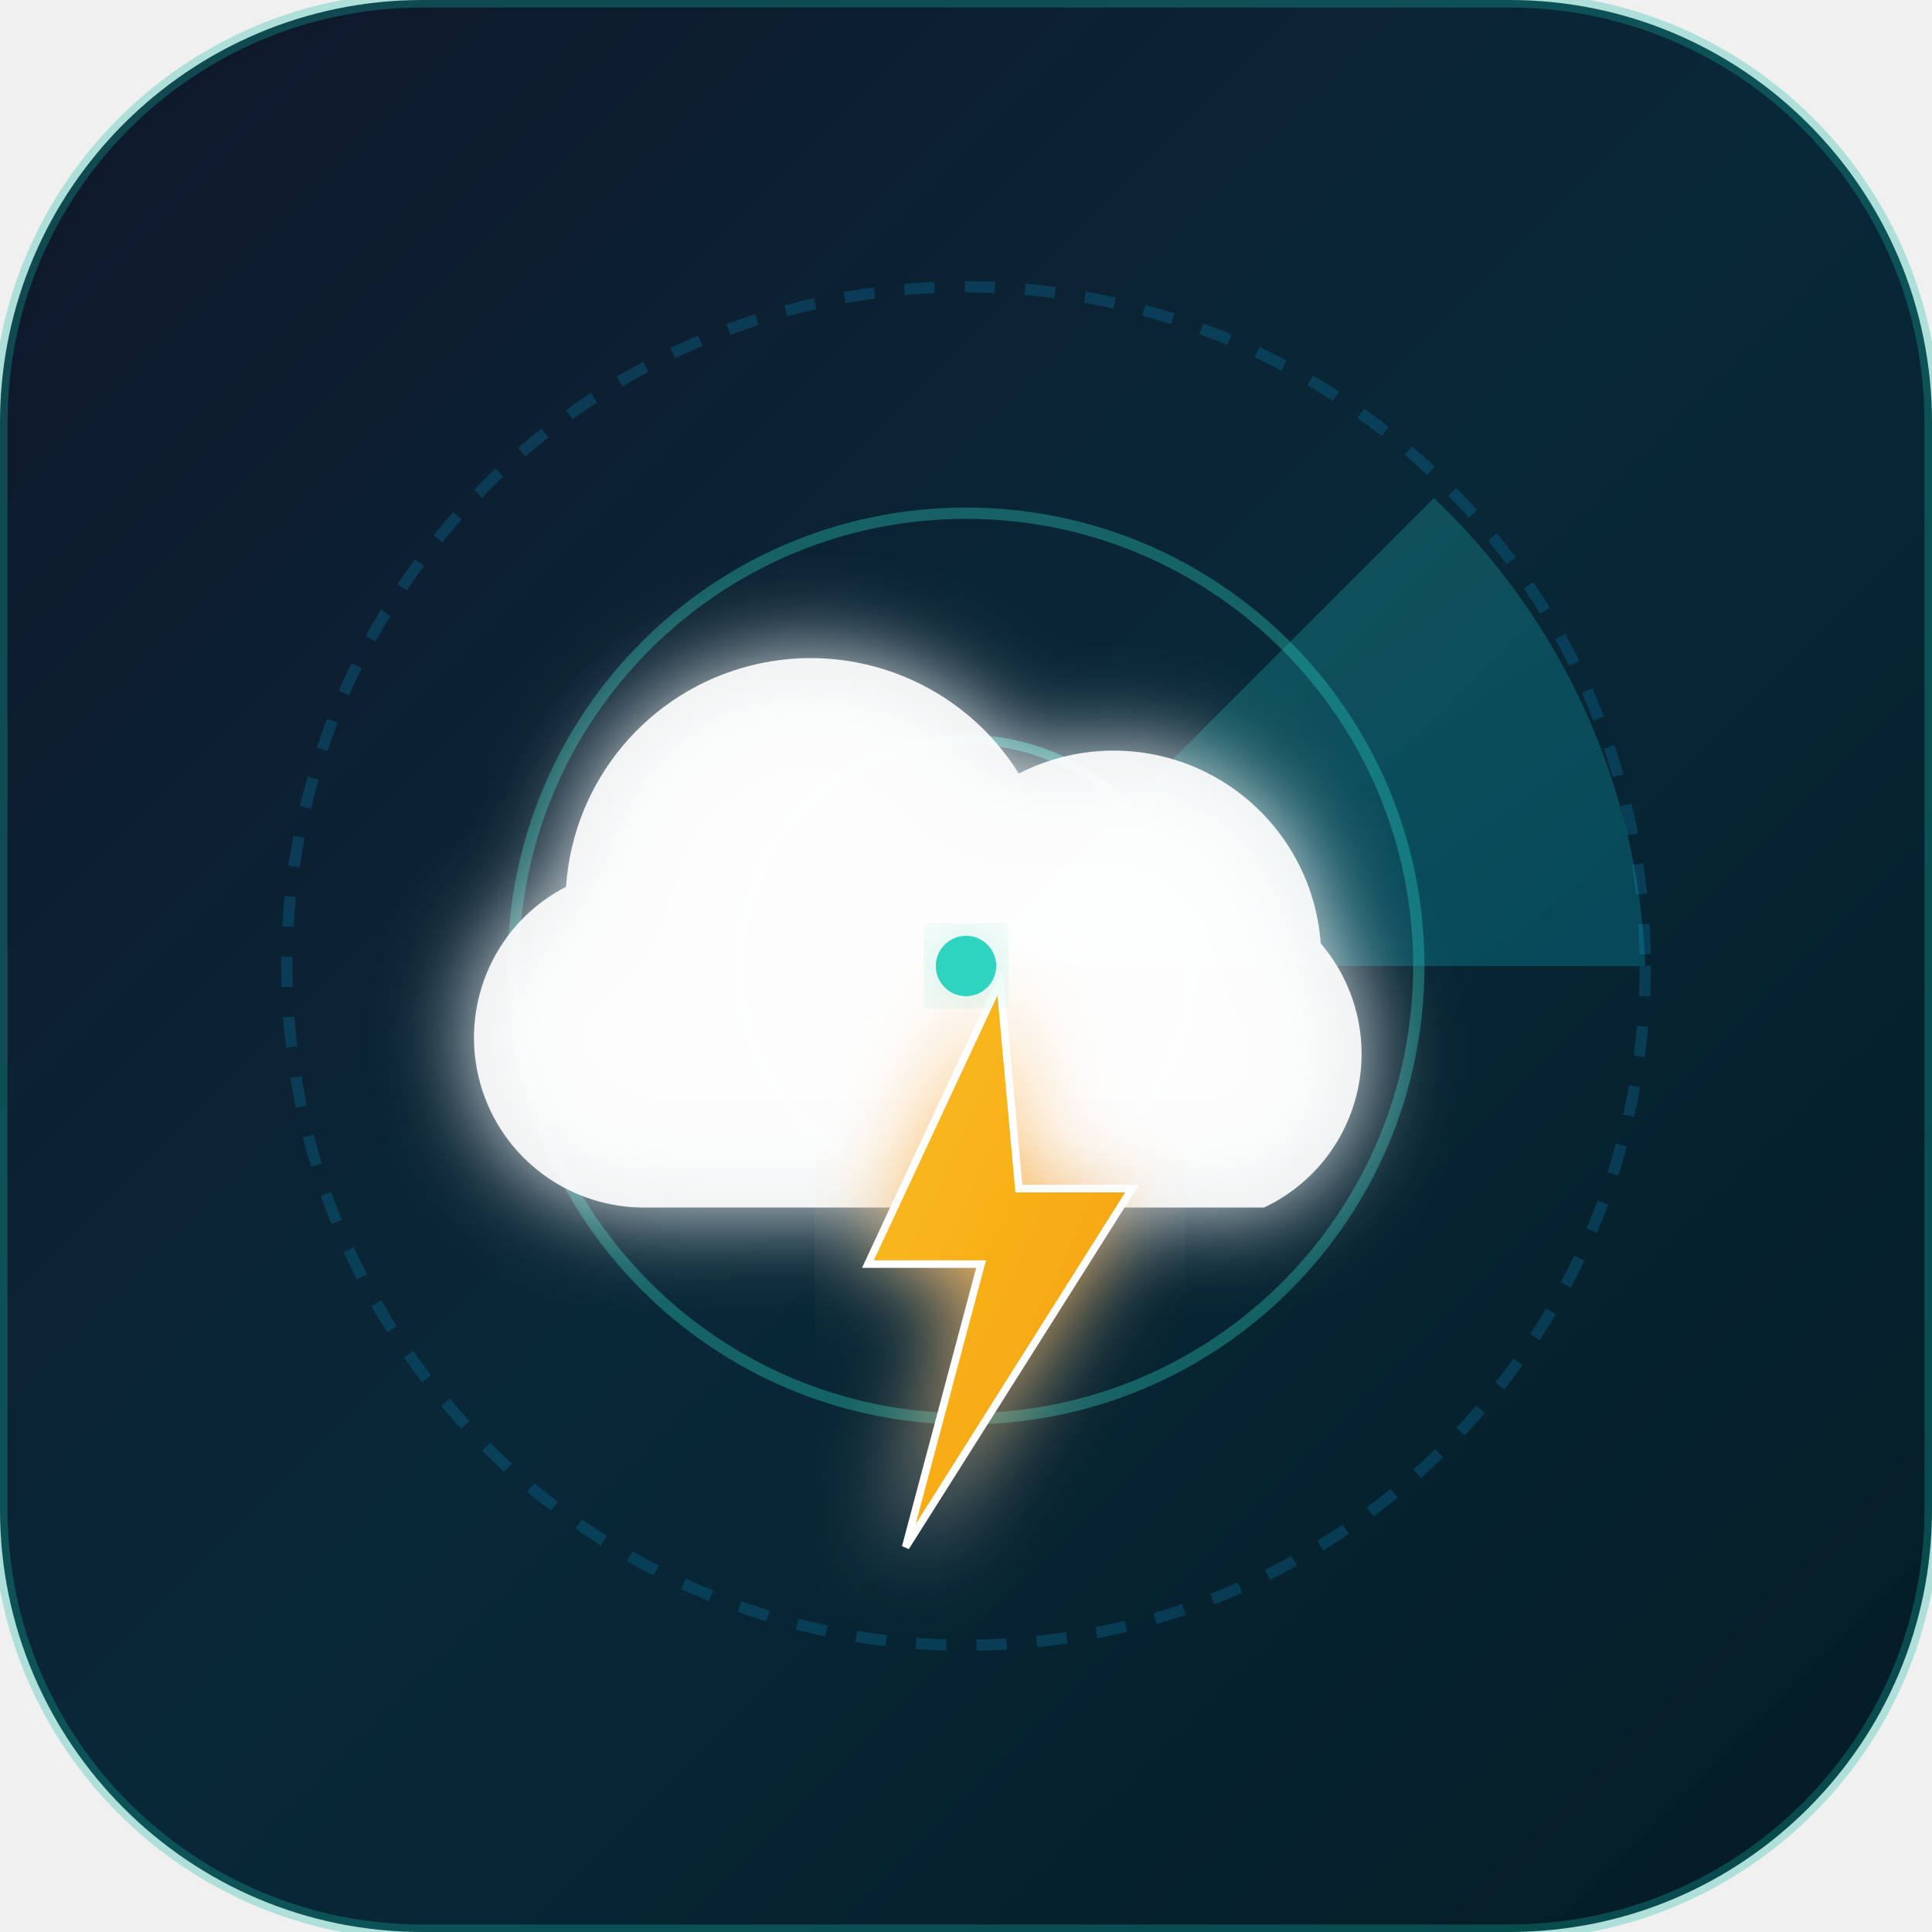
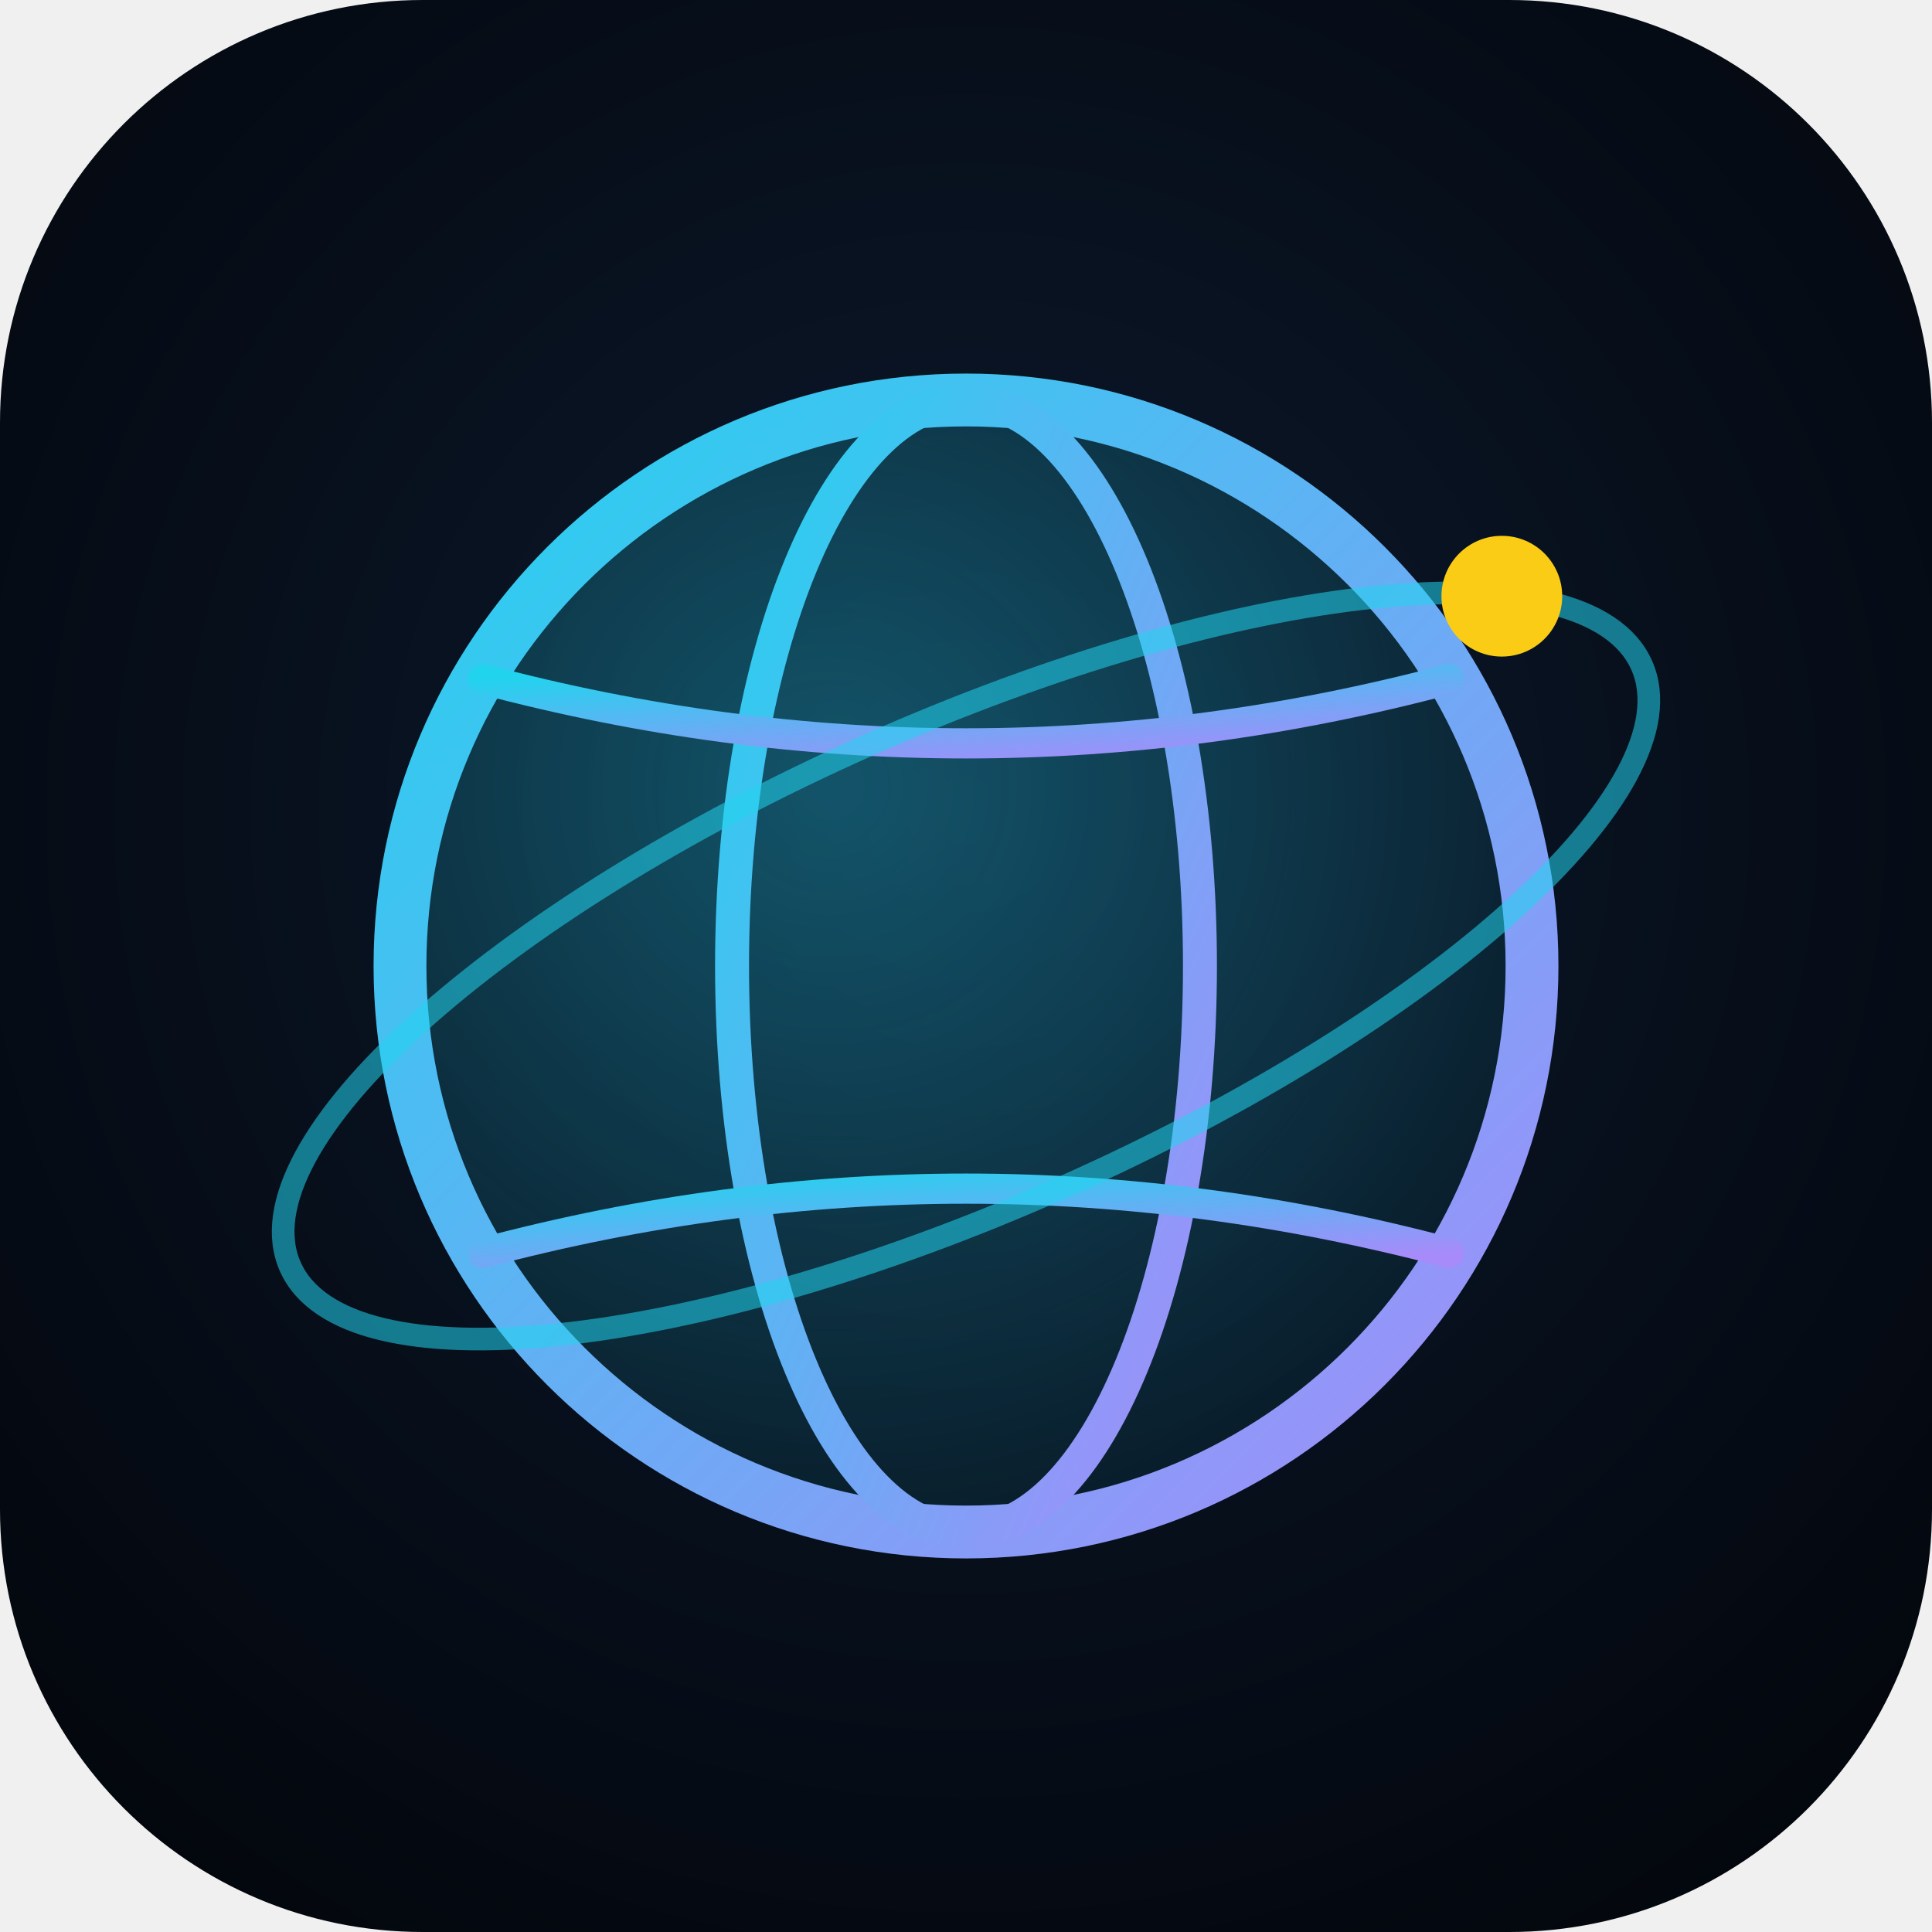
<svg xmlns="http://www.w3.org/2000/svg" viewBox="0 0 512 512" width="512" height="512">
  <defs>
-     <linearGradient id="bgGrad" x1="0%" y1="0%" x2="100%" y2="100%">
-       <stop offset="0%" stop-color="#0f172a" />
-       <stop offset="50%" stop-color="#092837" />
-       <stop offset="100%" stop-color="#031b26" />
+     <radialGradient id="bg" cx="50%" cy="42%" r="70%">
+       <stop offset="0%" stop-color="#0c1a2e" />
+       <stop offset="100%" stop-color="#03060c" />
+     </radialGradient>
+     <linearGradient id="rim" x1="0%" y1="0%" x2="100%" y2="100%">
+       <stop offset="0%" stop-color="#22d3ee" />
+       <stop offset="100%" stop-color="#a78bfa" />
    </linearGradient>
-     <linearGradient id="tealGrad" x1="0%" y1="0%" x2="100%" y2="100%">
-       <stop offset="0%" stop-color="#2dd4bf" />
-       <stop offset="100%" stop-color="#06b6d4" />
-     </linearGradient>
-     <linearGradient id="amberGrad" x1="0%" y1="0%" x2="100%" y2="100%">
-       <stop offset="0%" stop-color="#fbbf24" />
-       <stop offset="100%" stop-color="#f59e0b" />
-     </linearGradient>
-     <filter id="glow" x="-20%" y="-20%" width="140%" height="140%">
-       <feGaussianBlur stdDeviation="12" result="blur" />
-       <feComposite in="SourceGraphic" in2="blur" operator="over" />
-     </filter>
+     <radialGradient id="sphere" cx="38%" cy="34%" r="75%">
+       <stop offset="0%" stop-color="#22d3ee" stop-opacity="0.32" />
+       <stop offset="100%" stop-color="#22d3ee" stop-opacity="0.04" />
+     </radialGradient>
  </defs>
-   <rect width="512" height="512" rx="112" fill="url(#bgGrad)" />
-   <rect width="512" height="512" rx="112" fill="none" stroke="#14b8a6" stroke-opacity="0.3" stroke-width="4" />
-   <circle cx="256" cy="256" r="180" fill="none" stroke="#0ea5e9" stroke-opacity="0.2" stroke-width="3" stroke-dasharray="8 8" />
-   <circle cx="256" cy="256" r="120" fill="none" stroke="#2dd4bf" stroke-opacity="0.35" stroke-width="3" />
-   <circle cx="256" cy="256" r="60" fill="none" stroke="#2dd4bf" stroke-opacity="0.5" stroke-width="2.5" />
-   <path d="M 256 256 L 380 132 A 180 180 0 0 1 436 256 Z" fill="url(#tealGrad)" fill-opacity="0.25" />
-   <path d="M 170 320 A 45 45 0 0 1 150 235 A 65 65 0 0 1 270 205 A 55 55 0 0 1 350 250 A 45 45 0 0 1 335 320 Z" fill="#ffffff" fill-opacity="0.9" filter="url(#glow)" />
-   <polygon points="265,260 230,335 260,335 240,410 300,315 270,315" fill="url(#amberGrad)" filter="url(#glow)" stroke="#ffffff" stroke-width="2" />
-   <circle cx="256" cy="256" r="8" fill="#2dd4bf" filter="url(#glow)" />
+   <rect width="512" height="512" rx="112" fill="url(#bg)" />
+   <g fill="none" stroke="url(#rim)" stroke-linecap="round">
+     <circle cx="256" cy="256" r="150" fill="url(#sphere)" stroke-width="14" />
+     <ellipse cx="256" cy="256" rx="62" ry="150" stroke-width="9" />
+     <line x1="256" y1="106" x2="256" y2="406" stroke-width="9" />
+     <line x1="106" y1="256" x2="406" y2="256" stroke-width="9" />
+     <path d="M 128 180 Q 256 214 384 180" stroke-width="8" />
+     <path d="M 128 332 Q 256 298 384 332" stroke-width="8" />
+   </g>
+   <ellipse cx="256" cy="256" rx="196" ry="64" transform="rotate(-24 256 256)" fill="none" stroke="#22d3ee" stroke-opacity="0.55" stroke-width="6" />
+   <circle cx="398" cy="158" r="16" fill="#facc15" />
</svg>
